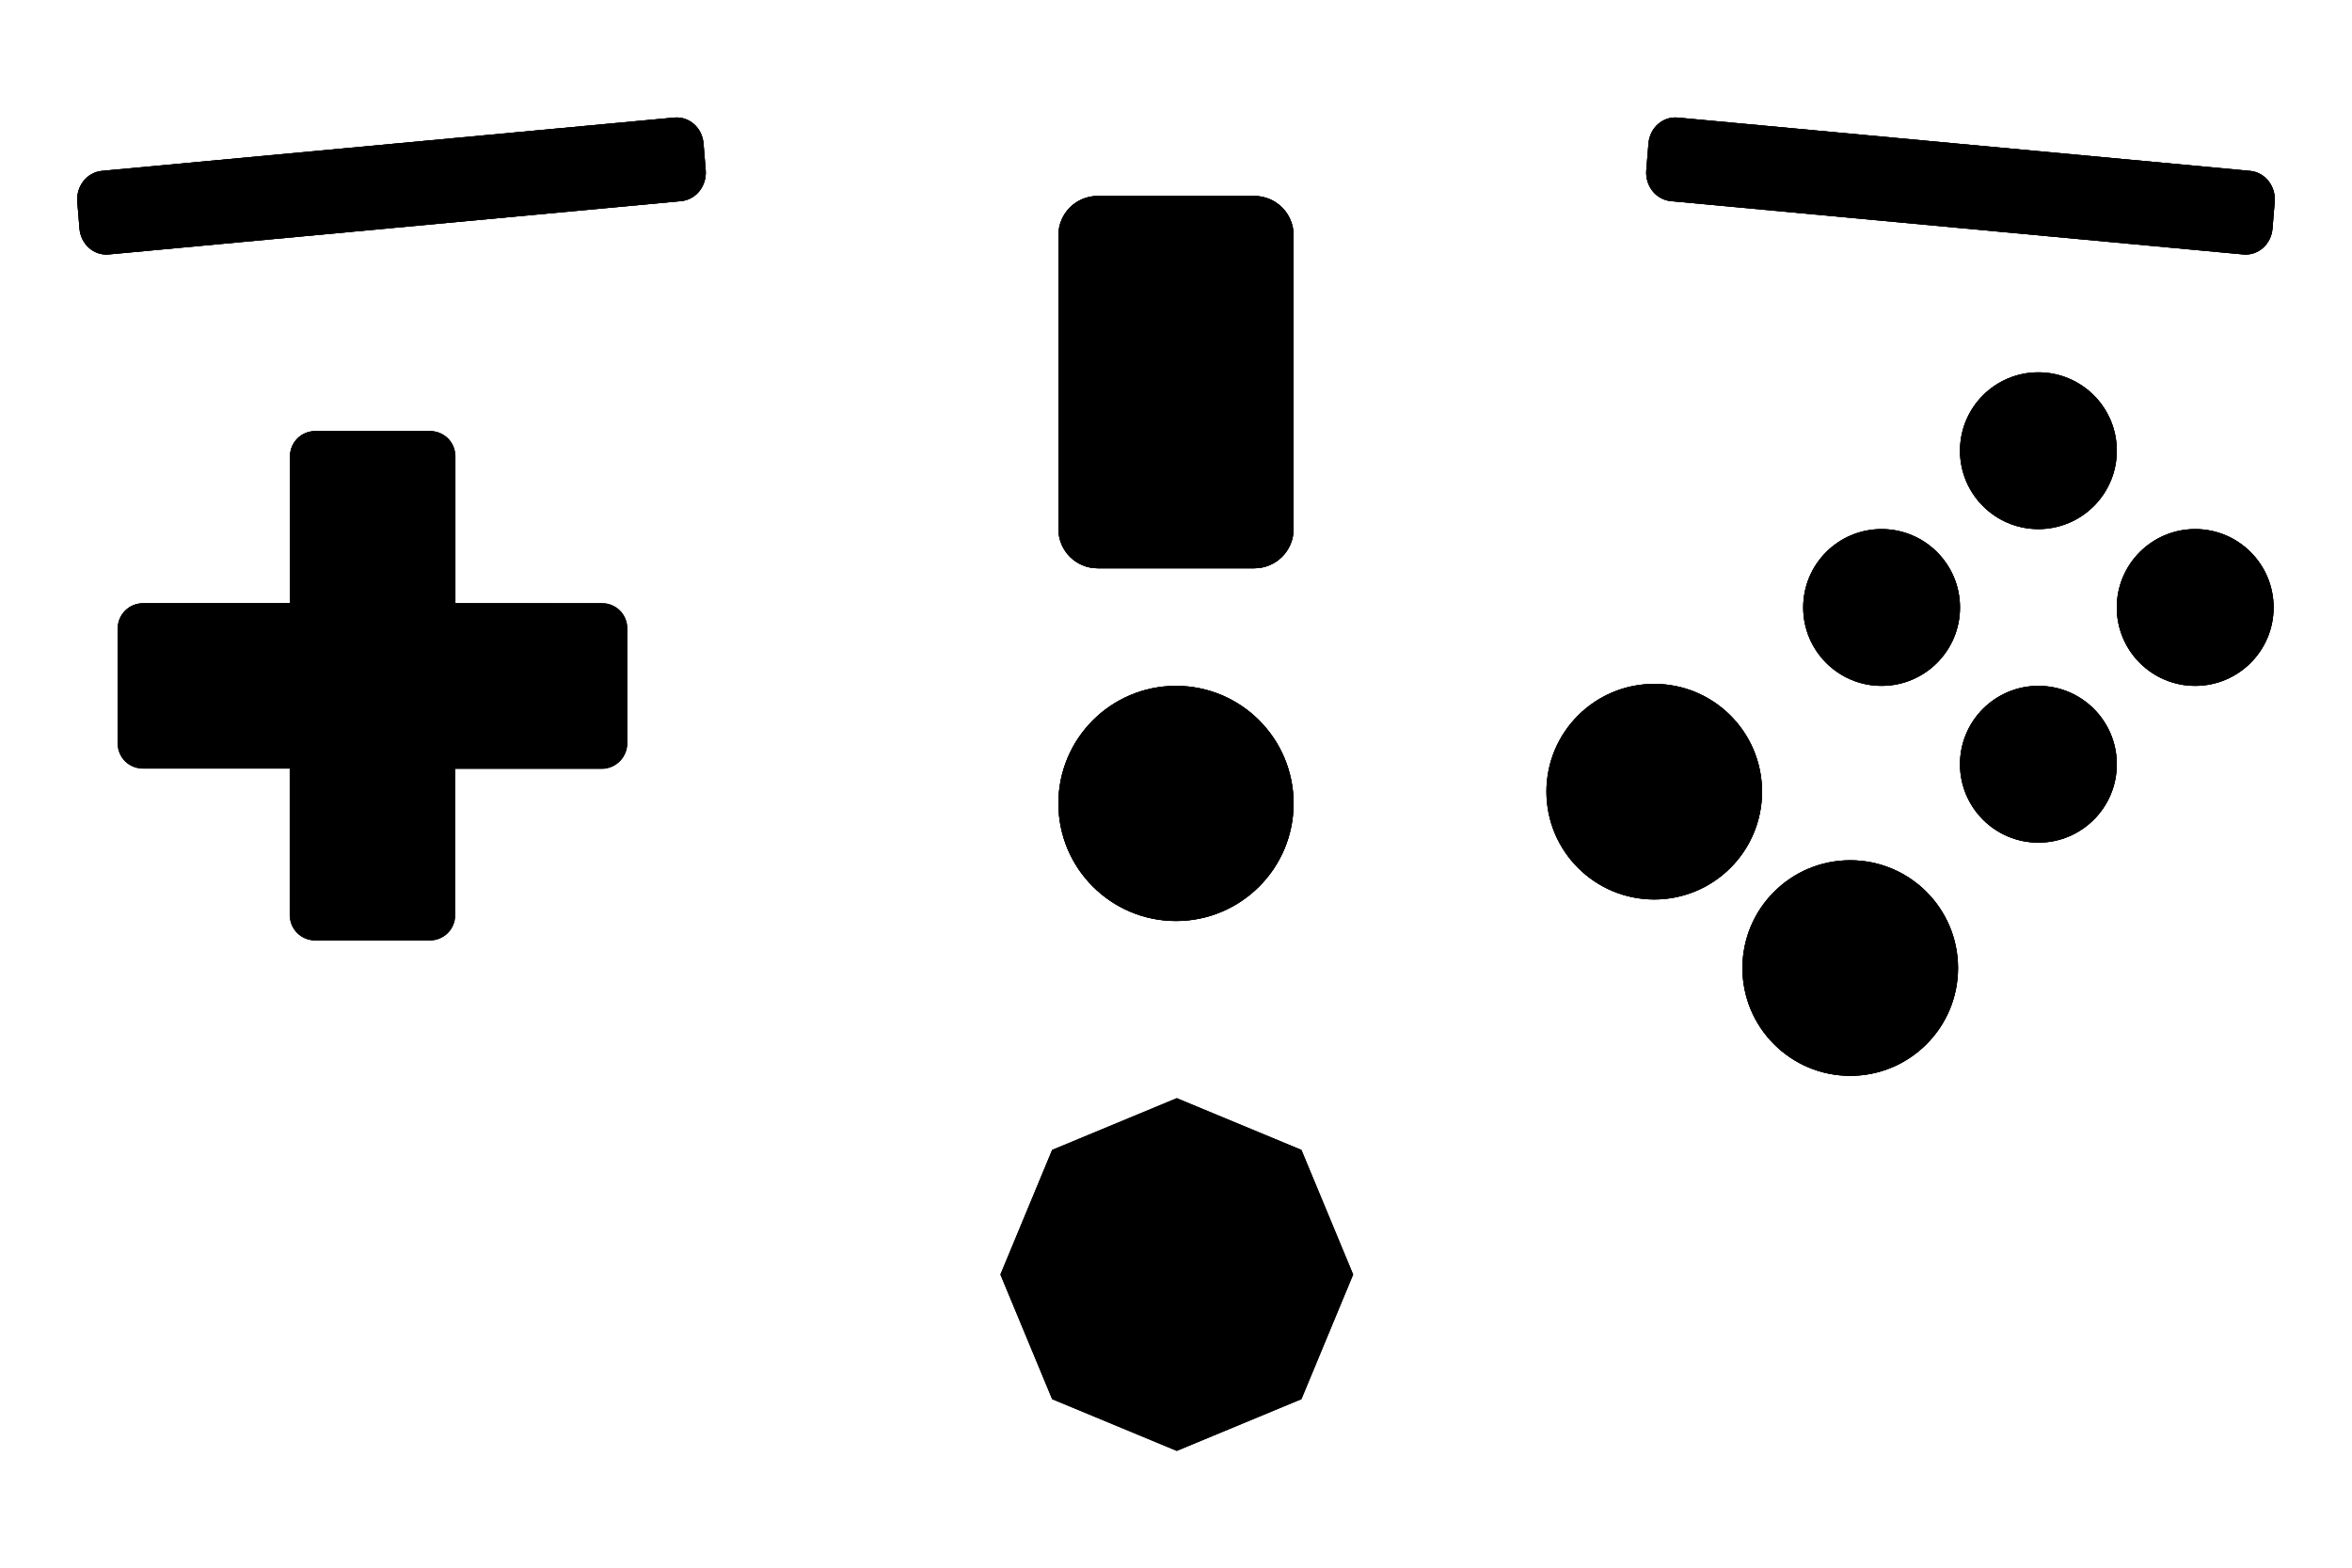
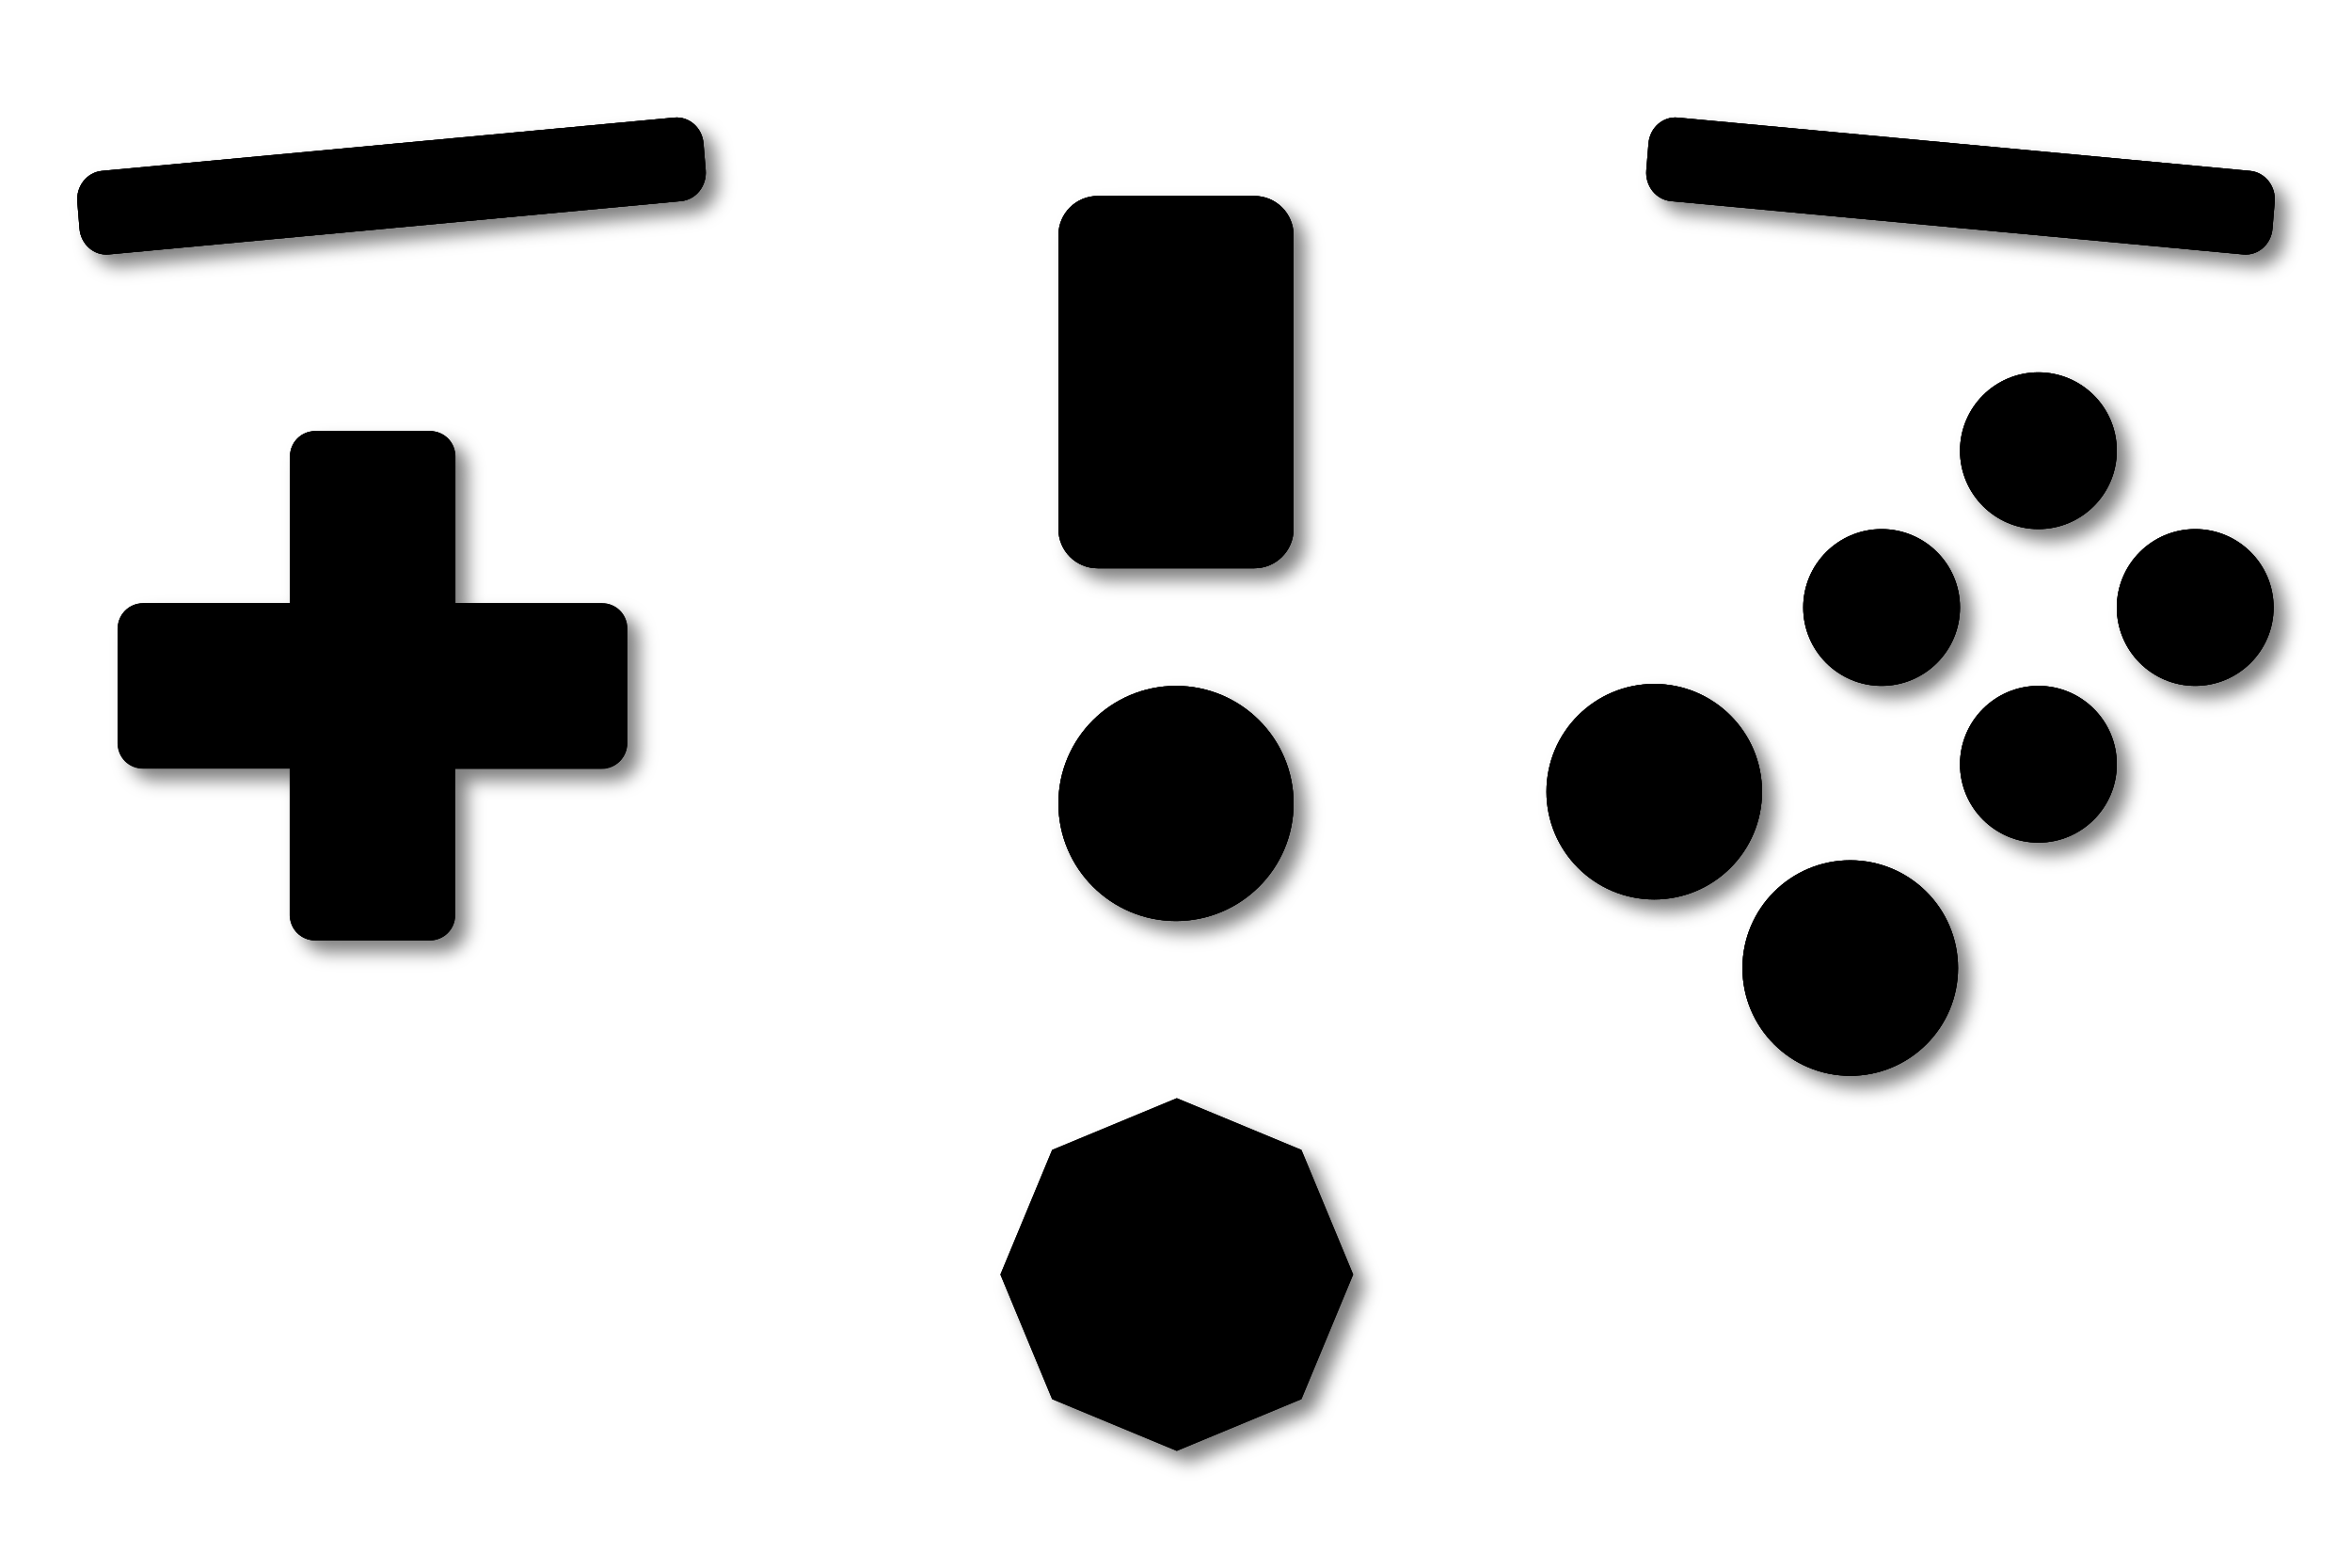
<svg xmlns="http://www.w3.org/2000/svg" version="1.1" viewBox="0 0 600 400">
-   <g id="dpad">
+   <defs>
+     <filter id="drop-shadow" y="-50%" x="-50%" height="200%" width="200%">
+       <feGaussianBlur in="SourceAlpha" stdDeviation="2.2" />
+       <feOffset dx="3" dy="3" result="offsetblur" />
+       <feFlood flood-color="rgba(0,0,0,0.5)" />
+       <feComposite in2="offsetblur" operator="in" />
+       <feMerge>
+         <feMergeNode />
+         <feMergeNode in="SourceGraphic" />
+       </feMerge>
+     </filter>
+   </defs>
+   <g id="dpad" filter="url(#drop-shadow)">
    <path class="base" id="dpad-base" d="m80.4 110c-3.55 0-6.41 2.86-6.41 6.41v37.5h-37.5c-3.55 0-6.41 2.86-6.41 6.41v29.3c0 3.55 2.86 6.41 6.41 6.41h37.5v37.5c0 3.55 2.86 6.41 6.41 6.41h29.3c3.55 0 6.41-2.86 6.41-6.41v-37.5h37.5c3.55 0 6.41-2.86 6.41-6.41v-29.3c0-3.55-2.86-6.41-6.41-6.41h-37.5v-37.5c0-3.55-2.86-6.41-6.41-6.41z" />
    <path class="hilight" id="dr-hilight" d="m116 154-21.1 21.1 21.1 21.1h37.5c3.55 0 6.41-2.86 6.41-6.41v-29.3c0-3.55-2.86-6.41-6.41-6.41z" />
    <path class="hilight" id="dl-hilight" d="m36.4 154c-3.55 0-6.41 2.86-6.41 6.41v29.3c0 3.55 2.86 6.41 6.41 6.41h37.5l21.1-21.1-21.1-21.1z" />
    <path class="hilight" id="du-hilight" d="m80.4 110c-3.55 0-6.41 2.86-6.41 6.41v37.5l21.1 21.1 21.1-21.1v-37.5c0-3.55-2.86-6.41-6.41-6.41z" />
    <path class="hilight" id="dd-hilight" d="m73.9 196v37.5c0 3.55 2.86 6.41 6.41 6.41h29.3c3.55 0 6.41-2.86 6.41-6.41v-37.5l-21.1-21.1z" />
    <path class="outline" id="dpad-outline" d="m80.4 110c-3.55 0-6.41 2.86-6.41 6.41v37.5h-37.5c-3.55 0-6.41 2.86-6.41 6.41v29.3c0 3.55 2.86 6.41 6.41 6.41h37.5v37.5c0 3.55 2.86 6.41 6.41 6.41h29.3c3.55 0 6.41-2.86 6.41-6.41v-37.5h37.5c3.55 0 6.41-2.86 6.41-6.41v-29.3c0-3.55-2.86-6.41-6.41-6.41h-37.5v-37.5c0-3.55-2.86-6.41-6.41-6.41z" />
  </g>
-   <g id="l1">
+   <g id="l1" filter="url(#drop-shadow)">
    <path class="base" id="l1-base" d="m172 30c3.81-0.356 7.14 2.59 7.47 6.61l0.557 6.81c0.328 4.02-2.47 7.54-6.28 7.9l-146 13.6c-3.81 0.356-7.14-2.59-7.47-6.61l-0.557-6.81c-0.328-4.02 2.47-7.54 6.28-7.9z" />
    <path class="hilight" id="l1-hilight" d="m172 30c3.81-0.356 7.14 2.59 7.47 6.61l0.557 6.81c0.328 4.02-2.47 7.54-6.28 7.9l-146 13.6c-3.81 0.356-7.14-2.59-7.47-6.61l-0.557-6.81c-0.328-4.02 2.47-7.54 6.28-7.9z" />
    <path class="outline" id="l1-outline" d="m172 30c3.81-0.356 7.14 2.59 7.47 6.61l0.557 6.81c0.328 4.02-2.47 7.54-6.28 7.9l-146 13.6c-3.81 0.356-7.14-2.59-7.47-6.61l-0.557-6.81c-0.328-4.02 2.47-7.54 6.28-7.9z" />
  </g>
-   <g id="r1">
+   <g id="r1" filter="url(#drop-shadow)">
    <path class="base" id="r1-base" d="m428 30c-3.81-0.356-7.14 2.59-7.47 6.61l-0.557 6.81c-0.328 4.02 2.47 7.54 6.28 7.9l146 13.6c3.81 0.356 7.14-2.59 7.47-6.61l0.557-6.81c0.328-4.02-2.47-7.54-6.28-7.9z" />
    <path class="hilight" id="r1-hilight" d="m428 30c-3.81-0.356-7.14 2.59-7.47 6.61l-0.557 6.81c-0.328 4.02 2.47 7.54 6.28 7.9l146 13.6c3.81 0.356 7.14-2.59 7.47-6.61l0.557-6.81c0.328-4.02-2.47-7.54-6.28-7.9z" />
    <path class="outline" id="r1-outline" d="m428 30c-3.81-0.356-7.14 2.59-7.47 6.61l-0.557 6.81c-0.328 4.02 2.47 7.54 6.28 7.9l146 13.6c3.81 0.356 7.14-2.59 7.47-6.61l0.557-6.81c0.328-4.02-2.47-7.54-6.28-7.9z" />
  </g>
-   <g id="b0">
+   <g id="b0" filter="url(#drop-shadow)">
    <circle class="base" id="b0-base" cx="472" cy="247" r="27.5" />
    <circle class="hilight" id="b0-hilight" cx="472" cy="247" r="27.5" />
    <circle class="outline" id="b0-outline" cx="472" cy="247" r="27.5" />
  </g>
-   <g id="b1">
+   <g id="b1" filter="url(#drop-shadow)">
    <circle class="base" id="b1-base" cx="422" cy="202" r="27.5" />
    <circle class="hilight" id="b1-hilight" cx="422" cy="202" r="27.5" />
    <circle class="outline" id="b1-outline" cx="422" cy="202" r="27.5" />
  </g>
-   <g id="rsd">
+   <g id="rsd" filter="url(#drop-shadow)">
    <circle class="base" id="rsd-base" cx="520" cy="195" r="20" />
    <circle class="hilight" id="rsd-hilight" cx="520" cy="195" r="20" />
    <circle class="outline" id="rsd-outline" cx="520" cy="195" r="20" />
  </g>
-   <g id="rsl">
+   <g id="rsl" filter="url(#drop-shadow)">
    <circle class="base" id="rsl-base" cx="480" cy="155" r="20" />
    <circle class="hilight" id="rsl-hilight" cx="480" cy="155" r="20" />
    <circle class="outline" id="rsl-outline" cx="480" cy="155" r="20" />
  </g>
-   <g id="rsu">
+   <g id="rsu" filter="url(#drop-shadow)">
    <circle class="base" id="rsu-base" cx="520" cy="115" r="20" />
    <circle class="hilight" id="rsu-hilight" cx="520" cy="115" r="20" />
    <circle class="outline" id="rsu-outline" cx="520" cy="115" r="20" />
  </g>
-   <g id="rsr">
+   <g id="rsr" filter="url(#drop-shadow)">
    <circle class="base" id="rsr-base" cx="560" cy="155" r="20" />
    <circle class="hilight" id="rsr-hilight" cx="560" cy="155" r="20" />
    <circle class="outline" id="rsr-outline" cx="560" cy="155" r="20" />
  </g>
-   <g id="start">
+   <g id="start" filter="url(#drop-shadow)">
    <circle class="base" id="start-base" cx="300" cy="205" r="30" />
    <circle class="hilight" id="start-hilight" cx="300" cy="205" r="30" />
    <circle class="outline" id="start-outline" cx="300" cy="205" r="30" />
  </g>
-   <g id="ls-socket">
+   <g id="ls-socket" filter="url(#drop-shadow)">
    <path class="base" id="ls-socket" d="m332 357-31.8 13.2-31.8-13.2-13.2-31.8 13.2-31.8 31.8-13.2 31.8 13.2 13.2 31.8z" />
    <path class="outline" id="ls-socket-outline" d="m332 357-31.8 13.2-31.8-13.2-13.2-31.8 13.2-31.8 31.8-13.2 31.8 13.2 13.2 31.8z" />
  </g>
-   <g id="ls">
+   <g id="ls" filter="url(#drop-shadow)">
    <circle class="base" id="ls-base" cx="300" cy="325" r="35" />
    <circle class="hilight" id="ls-hilight" cx="300" cy="325" r="35" />
    <circle class="outline" id="ls-outline" cx="300" cy="325" r="35" />
  </g>
-   <g id="r2">
+   <g id="r2" filter="url(#drop-shadow)">
    <rect class="base" id="r2-base" x="270" y="50" width="60" height="95" rx="10" ry="10" />
    <rect class="hilight" id="r2-hilight" x="270" y="50" width="60" height="95" rx="10" ry="10" />
    <rect class="outline" id="r2-outline" x="270" y="50" width="60" height="95" rx="10" ry="10" />
  </g>
</svg>
